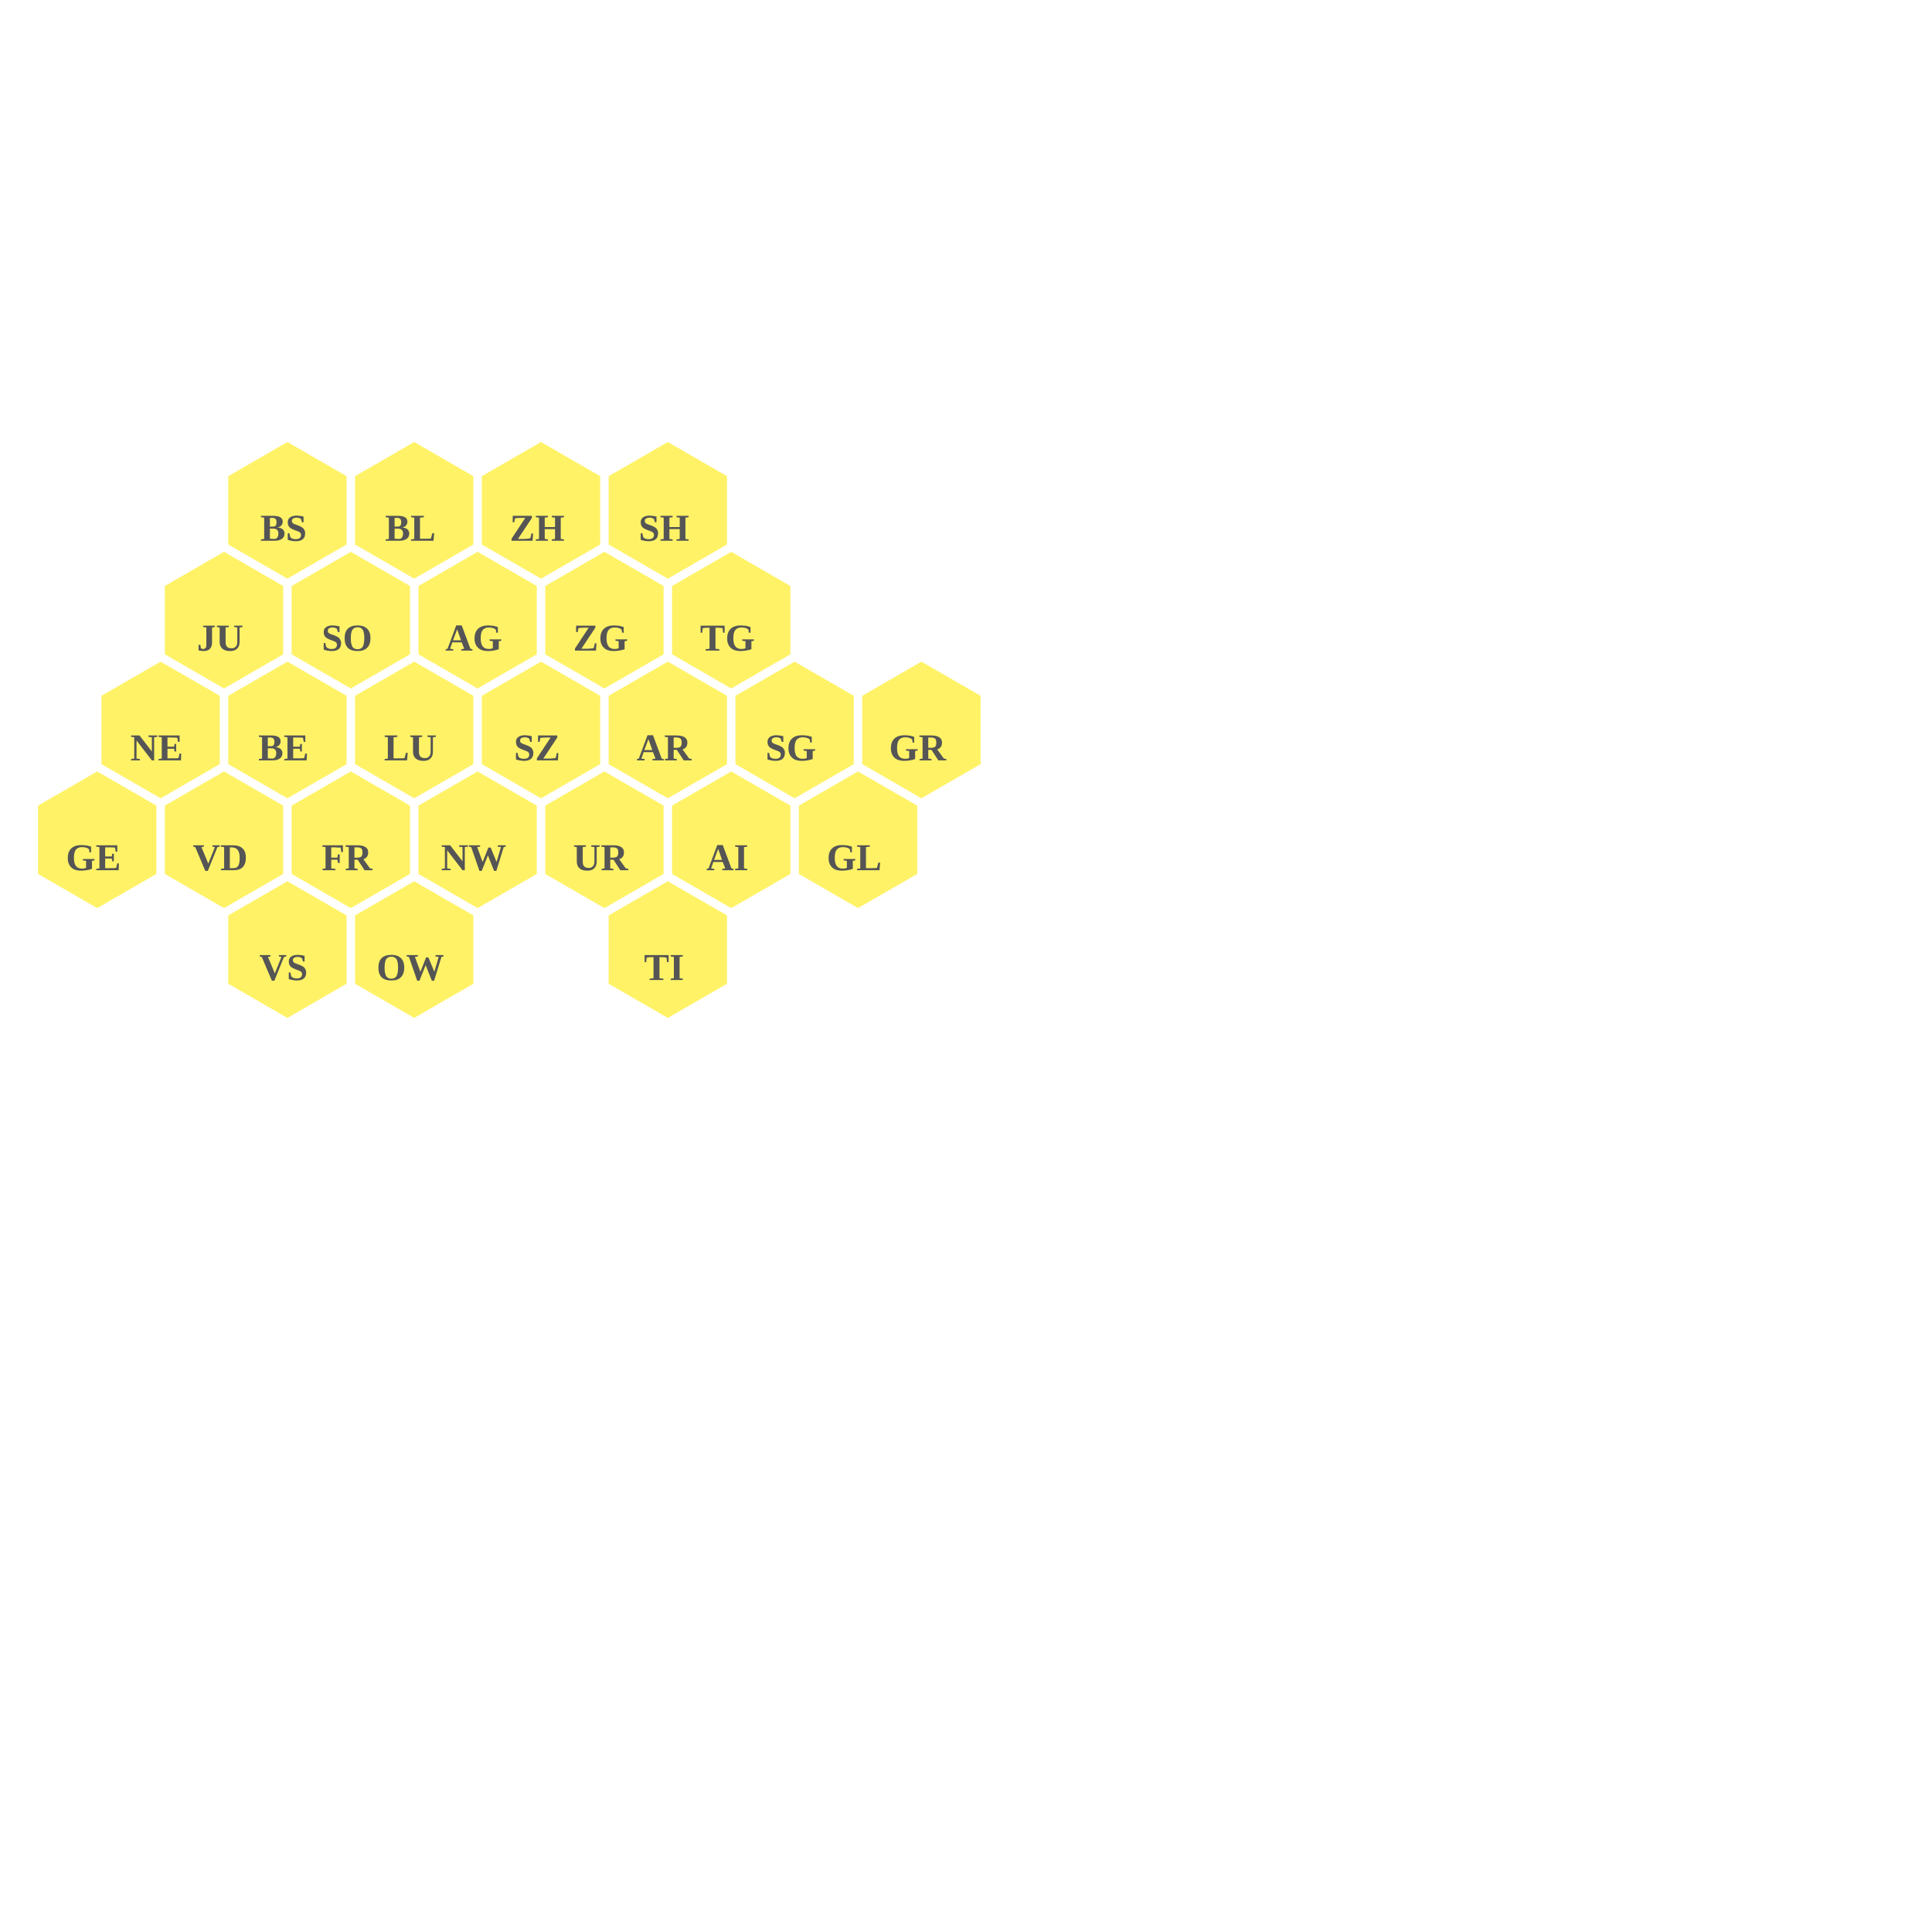
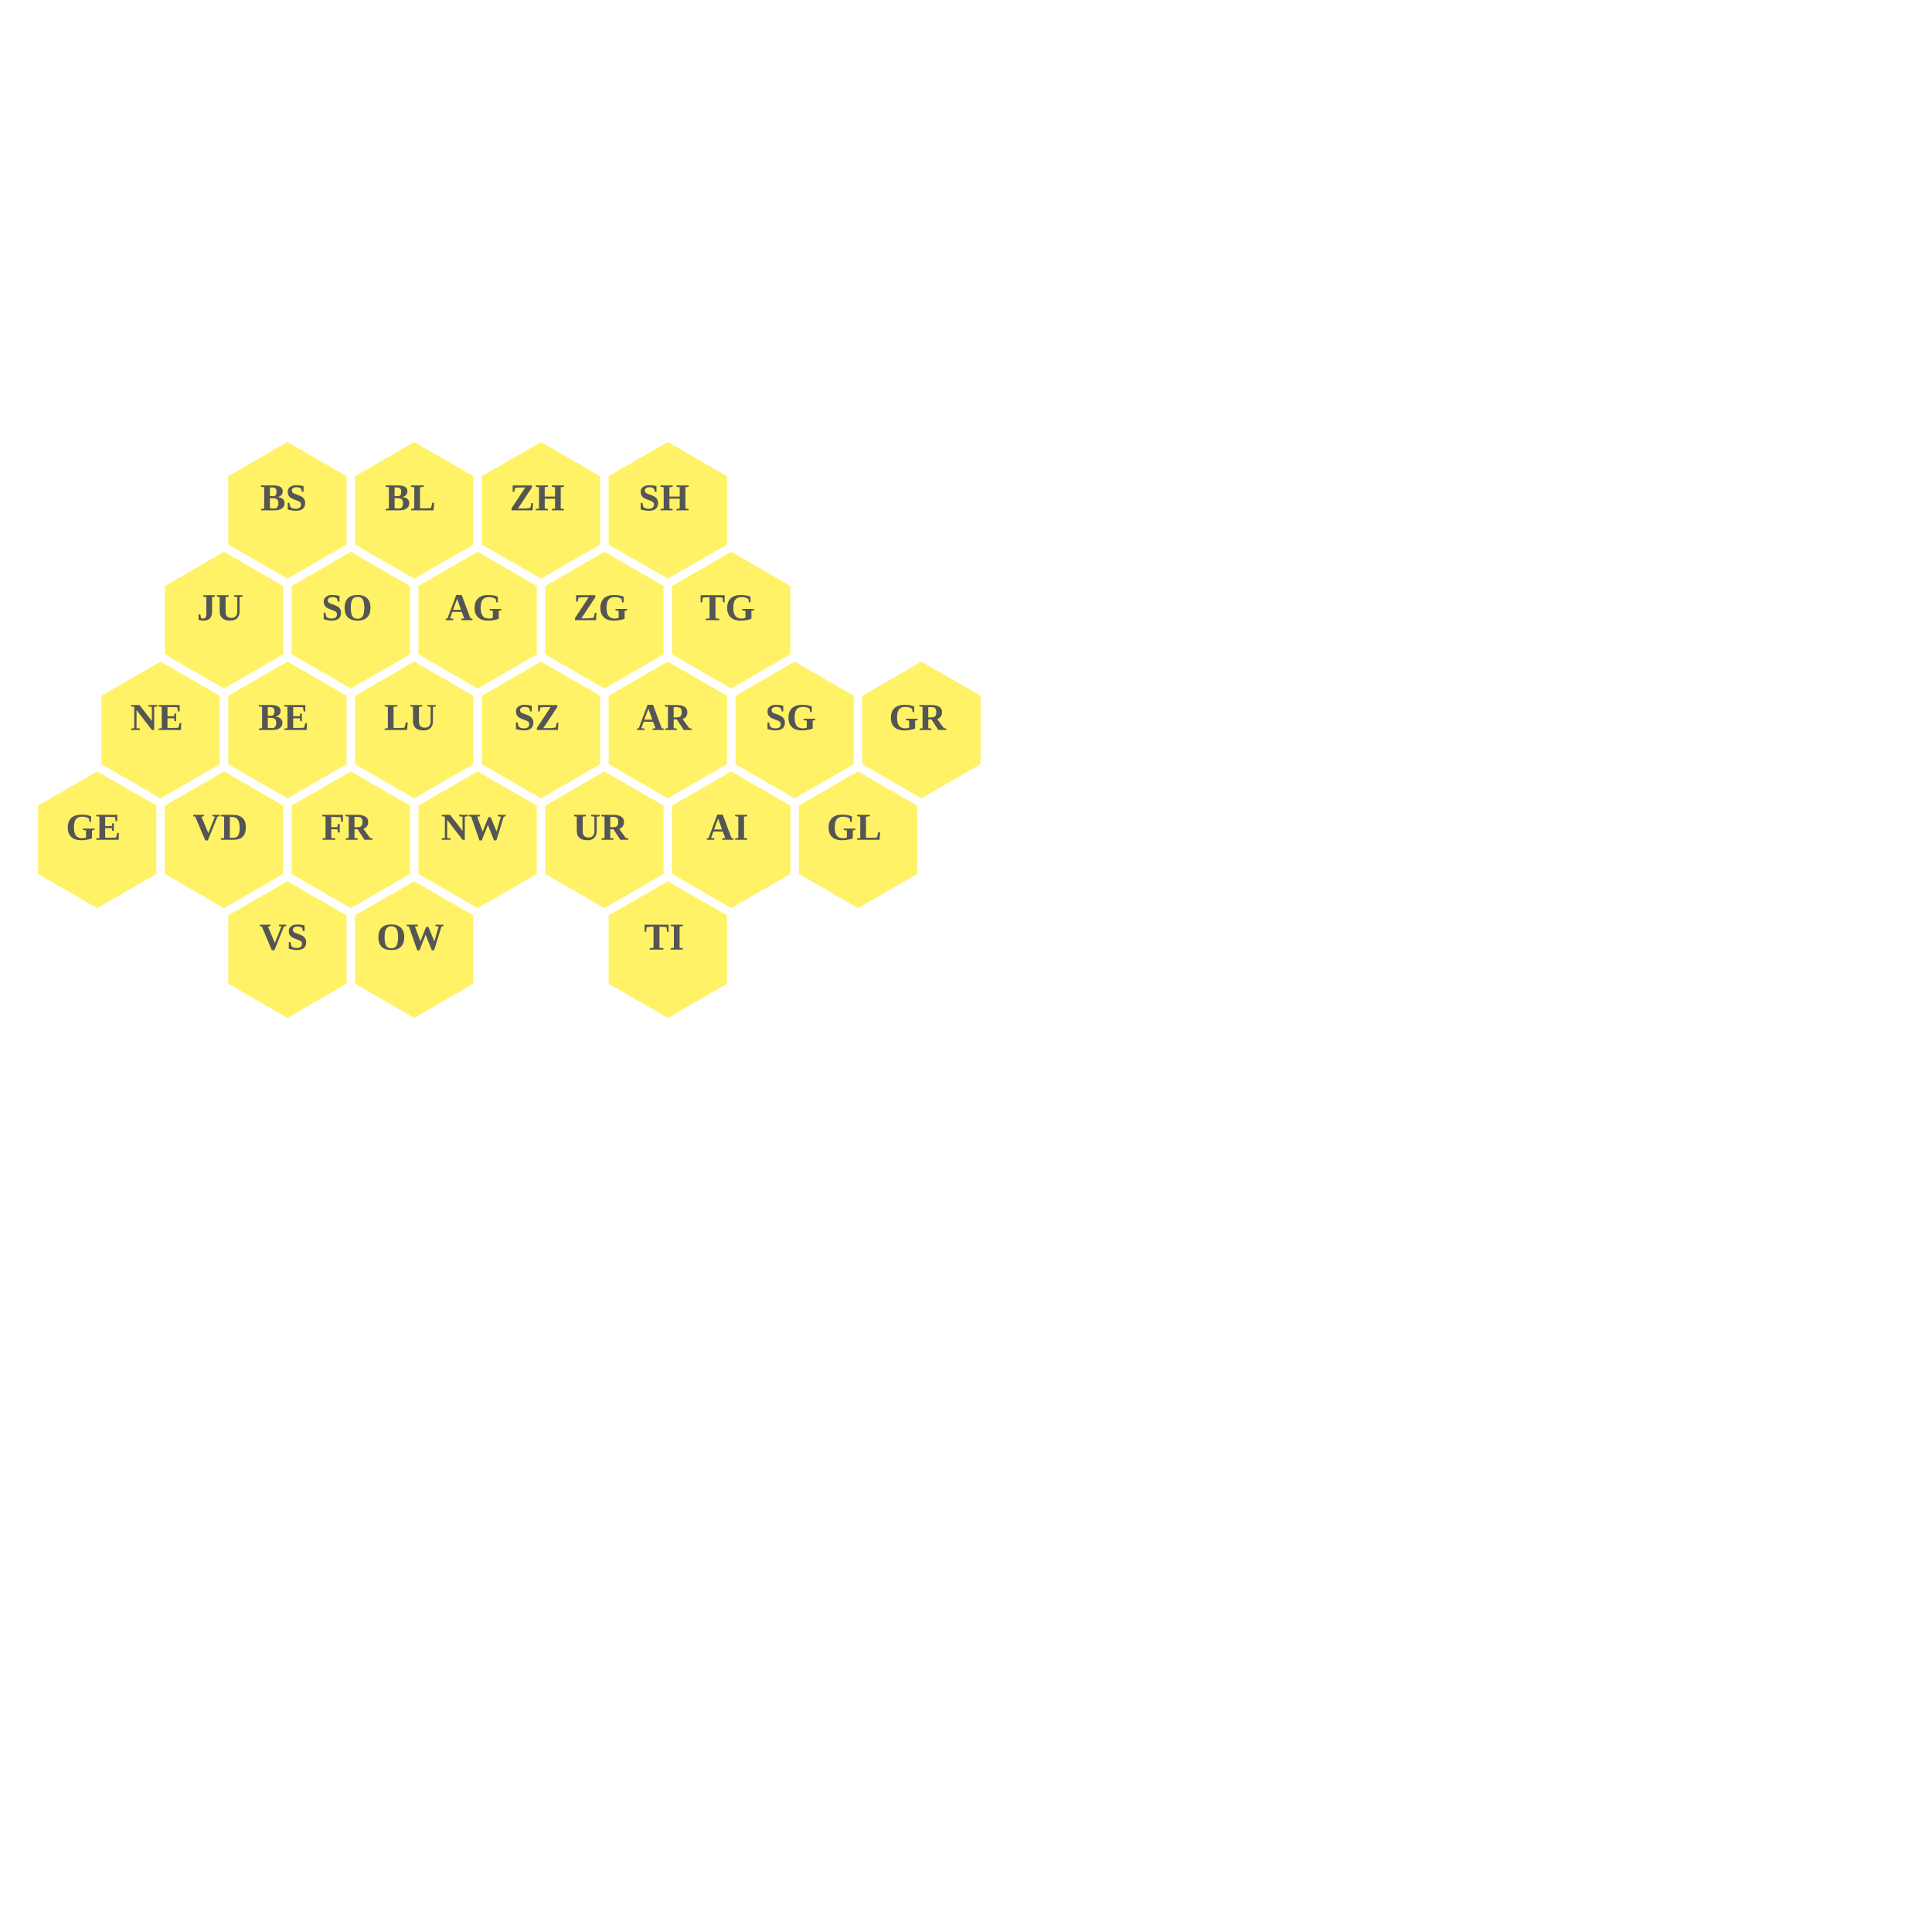
<svg xmlns="http://www.w3.org/2000/svg" viewBox="-50,-50,100,100" id="canvas">
  <g class="tlg" transform="translate(-44.9686,-6.532812) scale(0.7578583)">
    <g>
      <g>
        <path id="GE" name="GE" label="Genf" transform="translate(0, 0)" d="m0,-4.667l4.041,2.333l0,4.667l-4.041,2.333l-4.041,-2.333l-2.6645352591003757e-15,-4.667z" fill="#fff266" />
-         <text dy="0.8em" dx="-.1em" text-anchor="middle" class="hex-id" transform="translate(0, 0)" font-size="2.6px" font-weight="bold" fill="#555">GE</text>
+         <text dx="-.1em" text-anchor="middle" class="hex-id" transform="translate(0, 0)" font-size="2.6px" font-weight="bold" fill="#555">GE</text>
      </g>
      <g>
        <path id="NE" name="NE" label="Neuenburg" transform="translate(4.330127, -7.5)" d="m0,-4.667l4.041,2.333l0,4.667l-4.041,2.333l-4.041,-2.333l-2.6645352591003757e-15,-4.667z" fill="#fff266" />
-         <text dy="0.8em" dx="-.1em" text-anchor="middle" class="hex-id" transform="translate(4.330127, -7.5)" font-size="2.6px" font-weight="bold" fill="#555">NE</text>
+         <text dx="-.1em" text-anchor="middle" class="hex-id" transform="translate(4.330127, -7.5)" font-size="2.6px" font-weight="bold" fill="#555">NE</text>
      </g>
      <g>
        <path id="JU" name="JU" label="Jura" transform="translate(8.660254, -15)" d="m0,-4.667l4.041,2.333l0,4.667l-4.041,2.333l-4.041,-2.333l-2.6645352591003757e-15,-4.667z" fill="#fff266" />
-         <text dy="0.8em" dx="-.1em" text-anchor="middle" class="hex-id" transform="translate(8.660254, -15)" font-size="2.6px" font-weight="bold" fill="#555">JU</text>
+         <text dx="-.1em" text-anchor="middle" class="hex-id" transform="translate(8.660254, -15)" font-size="2.6px" font-weight="bold" fill="#555">JU</text>
      </g>
      <g>
        <path id="BS" name="BS" label="Basel Stadt" transform="translate(12.99038, -22.5)" d="m0,-4.667l4.041,2.333l0,4.667l-4.041,2.333l-4.041,-2.333l-2.6645352591003757e-15,-4.667z" fill="#fff266" />
-         <text dy="0.8em" dx="-.1em" text-anchor="middle" class="hex-id" transform="translate(12.99038, -22.5)" font-size="2.6px" font-weight="bold" fill="#555">BS</text>
+         <text dx="-.1em" text-anchor="middle" class="hex-id" transform="translate(12.99038, -22.5)" font-size="2.6px" font-weight="bold" fill="#555">BS</text>
      </g>
      <g>
        <path id="VD" name="VD" label="Waadt" transform="translate(8.660254, 0)" d="m0,-4.667l4.041,2.333l0,4.667l-4.041,2.333l-4.041,-2.333l-2.6645352591003757e-15,-4.667z" fill="#fff266" />
-         <text dy="0.8em" dx="-.1em" text-anchor="middle" class="hex-id" transform="translate(8.660254, 0)" font-size="2.6px" font-weight="bold" fill="#555">VD</text>
+         <text dx="-.1em" text-anchor="middle" class="hex-id" transform="translate(8.660254, 0)" font-size="2.6px" font-weight="bold" fill="#555">VD</text>
      </g>
      <g>
        <path id="BE" name="BE" label="Bern" transform="translate(12.99038, -7.5)" d="m0,-4.667l4.041,2.333l0,4.667l-4.041,2.333l-4.041,-2.333l-2.6645352591003757e-15,-4.667z" fill="#fff266" />
-         <text dy="0.8em" dx="-.1em" text-anchor="middle" class="hex-id" transform="translate(12.99038, -7.5)" font-size="2.6px" font-weight="bold" fill="#555">BE</text>
+         <text dx="-.1em" text-anchor="middle" class="hex-id" transform="translate(12.99038, -7.5)" font-size="2.6px" font-weight="bold" fill="#555">BE</text>
      </g>
      <g>
        <path id="BL" name="BL" label="Basel Landschaft" transform="translate(21.65064, -22.5)" d="m0,-4.667l4.041,2.333l0,4.667l-4.041,2.333l-4.041,-2.333l-2.6645352591003757e-15,-4.667z" fill="#fff266" />
-         <text dy="0.8em" dx="-.1em" text-anchor="middle" class="hex-id" transform="translate(21.65064, -22.5)" font-size="2.6px" font-weight="bold" fill="#555">BL</text>
+         <text dx="-.1em" text-anchor="middle" class="hex-id" transform="translate(21.65064, -22.5)" font-size="2.6px" font-weight="bold" fill="#555">BL</text>
      </g>
      <g>
        <path id="VS" name="VS" label="Wallis" transform="translate(12.99038, 7.5)" d="m0,-4.667l4.041,2.333l0,4.667l-4.041,2.333l-4.041,-2.333l-2.6645352591003757e-15,-4.667z" fill="#fff266" />
-         <text dy="0.8em" dx="-.1em" text-anchor="middle" class="hex-id" transform="translate(12.99038, 7.5)" font-size="2.6px" font-weight="bold" fill="#555">VS</text>
+         <text dx="-.1em" text-anchor="middle" class="hex-id" transform="translate(12.99038, 7.5)" font-size="2.6px" font-weight="bold" fill="#555">VS</text>
      </g>
      <g>
        <path id="FR" name="FR" label="Freiburg" transform="translate(17.32051, 0)" d="m0,-4.667l4.041,2.333l0,4.667l-4.041,2.333l-4.041,-2.333l-2.6645352591003757e-15,-4.667z" fill="#fff266" />
-         <text dy="0.8em" dx="-.1em" text-anchor="middle" class="hex-id" transform="translate(17.32051, 0)" font-size="2.6px" font-weight="bold" fill="#555">FR</text>
+         <text dx="-.1em" text-anchor="middle" class="hex-id" transform="translate(17.32051, 0)" font-size="2.6px" font-weight="bold" fill="#555">FR</text>
      </g>
      <g>
        <path id="LU" name="LU" label="Luzern" transform="translate(21.65064, -7.5)" d="m0,-4.667l4.041,2.333l0,4.667l-4.041,2.333l-4.041,-2.333l-2.6645352591003757e-15,-4.667z" fill="#fff266" />
-         <text dy="0.8em" dx="-.1em" text-anchor="middle" class="hex-id" transform="translate(21.65064, -7.5)" font-size="2.6px" font-weight="bold" fill="#555">LU</text>
+         <text dx="-.1em" text-anchor="middle" class="hex-id" transform="translate(21.65064, -7.5)" font-size="2.6px" font-weight="bold" fill="#555">LU</text>
      </g>
      <g>
        <path id="AG" name="AG" label="Aargau" transform="translate(25.98076, -15)" d="m0,-4.667l4.041,2.333l0,4.667l-4.041,2.333l-4.041,-2.333l-2.6645352591003757e-15,-4.667z" fill="#fff266" />
-         <text dy="0.8em" dx="-.1em" text-anchor="middle" class="hex-id" transform="translate(25.98076, -15)" font-size="2.6px" font-weight="bold" fill="#555">AG</text>
+         <text dx="-.1em" text-anchor="middle" class="hex-id" transform="translate(25.98076, -15)" font-size="2.6px" font-weight="bold" fill="#555">AG</text>
      </g>
      <g>
        <path id="ZH" name="ZH" label="Zürich" transform="translate(30.31089, -22.5)" d="m0,-4.667l4.041,2.333l0,4.667l-4.041,2.333l-4.041,-2.333l-2.6645352591003757e-15,-4.667z" fill="#fff266" />
-         <text dy="0.8em" dx="-.1em" text-anchor="middle" class="hex-id" transform="translate(30.31089, -22.5)" font-size="2.6px" font-weight="bold" fill="#555">ZH</text>
+         <text dx="-.1em" text-anchor="middle" class="hex-id" transform="translate(30.31089, -22.5)" font-size="2.6px" font-weight="bold" fill="#555">ZH</text>
      </g>
      <g>
        <path id="NW" name="NW" label="Nidwalden" transform="translate(25.98076, 0)" d="m0,-4.667l4.041,2.333l0,4.667l-4.041,2.333l-4.041,-2.333l-2.6645352591003757e-15,-4.667z" fill="#fff266" />
-         <text dy="0.8em" dx="-.1em" text-anchor="middle" class="hex-id" transform="translate(25.98076, 0)" font-size="2.6px" font-weight="bold" fill="#555">NW</text>
+         <text dx="-.1em" text-anchor="middle" class="hex-id" transform="translate(25.98076, 0)" font-size="2.6px" font-weight="bold" fill="#555">NW</text>
      </g>
      <g>
        <path id="OW" name="OW" label="Obwalden" transform="translate(21.65064, 7.5)" d="m0,-4.667l4.041,2.333l0,4.667l-4.041,2.333l-4.041,-2.333l-2.6645352591003757e-15,-4.667z" fill="#fff266" />
-         <text dy="0.8em" dx="-.1em" text-anchor="middle" class="hex-id" transform="translate(21.65064, 7.5)" font-size="2.6px" font-weight="bold" fill="#555">OW</text>
+         <text dx="-.1em" text-anchor="middle" class="hex-id" transform="translate(21.65064, 7.5)" font-size="2.6px" font-weight="bold" fill="#555">OW</text>
      </g>
      <g>
        <path id="SZ" name="SZ" label="Schwyz" transform="translate(30.31089, -7.5)" d="m0,-4.667l4.041,2.333l0,4.667l-4.041,2.333l-4.041,-2.333l-2.6645352591003757e-15,-4.667z" fill="#fff266" />
-         <text dy="0.8em" dx="-.1em" text-anchor="middle" class="hex-id" transform="translate(30.31089, -7.5)" font-size="2.6px" font-weight="bold" fill="#555">SZ</text>
+         <text dx="-.1em" text-anchor="middle" class="hex-id" transform="translate(30.31089, -7.5)" font-size="2.6px" font-weight="bold" fill="#555">SZ</text>
      </g>
      <g>
        <path id="ZG" name="ZG" label="Zug" transform="translate(34.64102, -15)" d="m0,-4.667l4.041,2.333l0,4.667l-4.041,2.333l-4.041,-2.333l-2.6645352591003757e-15,-4.667z" fill="#fff266" />
-         <text dy="0.8em" dx="-.1em" text-anchor="middle" class="hex-id" transform="translate(34.64102, -15)" font-size="2.6px" font-weight="bold" fill="#555">ZG</text>
+         <text dx="-.1em" text-anchor="middle" class="hex-id" transform="translate(34.64102, -15)" font-size="2.6px" font-weight="bold" fill="#555">ZG</text>
      </g>
      <g>
        <path id="SH" name="SH" label="Schaffhausen" transform="translate(38.97114, -22.5)" d="m0,-4.667l4.041,2.333l0,4.667l-4.041,2.333l-4.041,-2.333l-2.6645352591003757e-15,-4.667z" fill="#fff266" />
-         <text dy="0.8em" dx="-.1em" text-anchor="middle" class="hex-id" transform="translate(38.97114, -22.5)" font-size="2.6px" font-weight="bold" fill="#555">SH</text>
+         <text dx="-.1em" text-anchor="middle" class="hex-id" transform="translate(38.97114, -22.5)" font-size="2.6px" font-weight="bold" fill="#555">SH</text>
      </g>
      <g>
        <path id="UR" name="UR" label="Uri" transform="translate(34.64102, 0)" d="m0,-4.667l4.041,2.333l0,4.667l-4.041,2.333l-4.041,-2.333l-2.6645352591003757e-15,-4.667z" fill="#fff266" />
-         <text dy="0.8em" dx="-.1em" text-anchor="middle" class="hex-id" transform="translate(34.64102, 0)" font-size="2.6px" font-weight="bold" fill="#555">UR</text>
+         <text dx="-.1em" text-anchor="middle" class="hex-id" transform="translate(34.64102, 0)" font-size="2.6px" font-weight="bold" fill="#555">UR</text>
      </g>
      <g>
        <path id="AR" name="AR" label="Appenzell Ausserrhoden" transform="translate(38.97114, -7.5)" d="m0,-4.667l4.041,2.333l0,4.667l-4.041,2.333l-4.041,-2.333l-2.6645352591003757e-15,-4.667z" fill="#fff266" />
-         <text dy="0.8em" dx="-.1em" text-anchor="middle" class="hex-id" transform="translate(38.97114, -7.5)" font-size="2.6px" font-weight="bold" fill="#555">AR</text>
+         <text dx="-.1em" text-anchor="middle" class="hex-id" transform="translate(38.97114, -7.5)" font-size="2.6px" font-weight="bold" fill="#555">AR</text>
      </g>
      <g>
        <path id="TG" name="TG" label="Thurgau" transform="translate(43.30127, -15)" d="m0,-4.667l4.041,2.333l0,4.667l-4.041,2.333l-4.041,-2.333l-2.6645352591003757e-15,-4.667z" fill="#fff266" />
-         <text dy="0.8em" dx="-.1em" text-anchor="middle" class="hex-id" transform="translate(43.30127, -15)" font-size="2.6px" font-weight="bold" fill="#555">TG</text>
+         <text dx="-.1em" text-anchor="middle" class="hex-id" transform="translate(43.30127, -15)" font-size="2.6px" font-weight="bold" fill="#555">TG</text>
      </g>
      <g>
        <path id="TI" name="TI" label="Tessin" transform="translate(38.97114, 7.5)" d="m0,-4.667l4.041,2.333l0,4.667l-4.041,2.333l-4.041,-2.333l-2.6645352591003757e-15,-4.667z" fill="#fff266" />
-         <text dy="0.8em" dx="-.1em" text-anchor="middle" class="hex-id" transform="translate(38.97114, 7.5)" font-size="2.6px" font-weight="bold" fill="#555">TI</text>
+         <text dx="-.1em" text-anchor="middle" class="hex-id" transform="translate(38.97114, 7.5)" font-size="2.6px" font-weight="bold" fill="#555">TI</text>
      </g>
      <g>
        <path id="AI" name="AI" label="Appenzell Innerrhoden" transform="translate(43.30127, 0)" d="m0,-4.667l4.041,2.333l0,4.667l-4.041,2.333l-4.041,-2.333l-2.6645352591003757e-15,-4.667z" fill="#fff266" />
-         <text dy="0.8em" dx="-.1em" text-anchor="middle" class="hex-id" transform="translate(43.30127, 0)" font-size="2.6px" font-weight="bold" fill="#555">AI</text>
+         <text dx="-.1em" text-anchor="middle" class="hex-id" transform="translate(43.30127, 0)" font-size="2.6px" font-weight="bold" fill="#555">AI</text>
      </g>
      <g>
        <path id="SG" name="SG" label="St. Gallen" transform="translate(47.6314, -7.5)" d="m0,-4.667l4.041,2.333l0,4.667l-4.041,2.333l-4.041,-2.333l-2.6645352591003757e-15,-4.667z" fill="#fff266" />
-         <text dy="0.8em" dx="-.1em" text-anchor="middle" class="hex-id" transform="translate(47.6314, -7.5)" font-size="2.6px" font-weight="bold" fill="#555">SG</text>
+         <text dx="-.1em" text-anchor="middle" class="hex-id" transform="translate(47.6314, -7.5)" font-size="2.6px" font-weight="bold" fill="#555">SG</text>
      </g>
      <g>
        <path id="GL" name="GL" label="Glarus" transform="translate(51.96152, 0)" d="m0,-4.667l4.041,2.333l0,4.667l-4.041,2.333l-4.041,-2.333l-2.6645352591003757e-15,-4.667z" fill="#fff266" />
-         <text dy="0.8em" dx="-.1em" text-anchor="middle" class="hex-id" transform="translate(51.96152, 0)" font-size="2.6px" font-weight="bold" fill="#555">GL</text>
+         <text dx="-.1em" text-anchor="middle" class="hex-id" transform="translate(51.96152, 0)" font-size="2.6px" font-weight="bold" fill="#555">GL</text>
      </g>
      <g>
        <path id="GR" name="GR" label="Graubünden" transform="translate(56.29165, -7.5)" d="m0,-4.667l4.041,2.333l0,4.667l-4.041,2.333l-4.041,-2.333l-2.6645352591003757e-15,-4.667z" fill="#fff266" />
-         <text dy="0.8em" dx="-.1em" text-anchor="middle" class="hex-id" transform="translate(56.29165, -7.5)" font-size="2.6px" font-weight="bold" fill="#555">GR</text>
+         <text dx="-.1em" text-anchor="middle" class="hex-id" transform="translate(56.29165, -7.5)" font-size="2.6px" font-weight="bold" fill="#555">GR</text>
      </g>
      <g>
        <path id="SO" name="SO" label="Solothurn" transform="translate(17.32051, -15)" d="m0,-4.667l4.041,2.333l0,4.667l-4.041,2.333l-4.041,-2.333l-2.6645352591003757e-15,-4.667z" fill="#fff266" />
-         <text dy="0.8em" dx="-.1em" text-anchor="middle" class="hex-id" transform="translate(17.32051, -15)" font-size="2.6px" font-weight="bold" fill="#555">SO</text>
+         <text dx="-.1em" text-anchor="middle" class="hex-id" transform="translate(17.32051, -15)" font-size="2.6px" font-weight="bold" fill="#555">SO</text>
      </g>
    </g>
  </g>
</svg>
